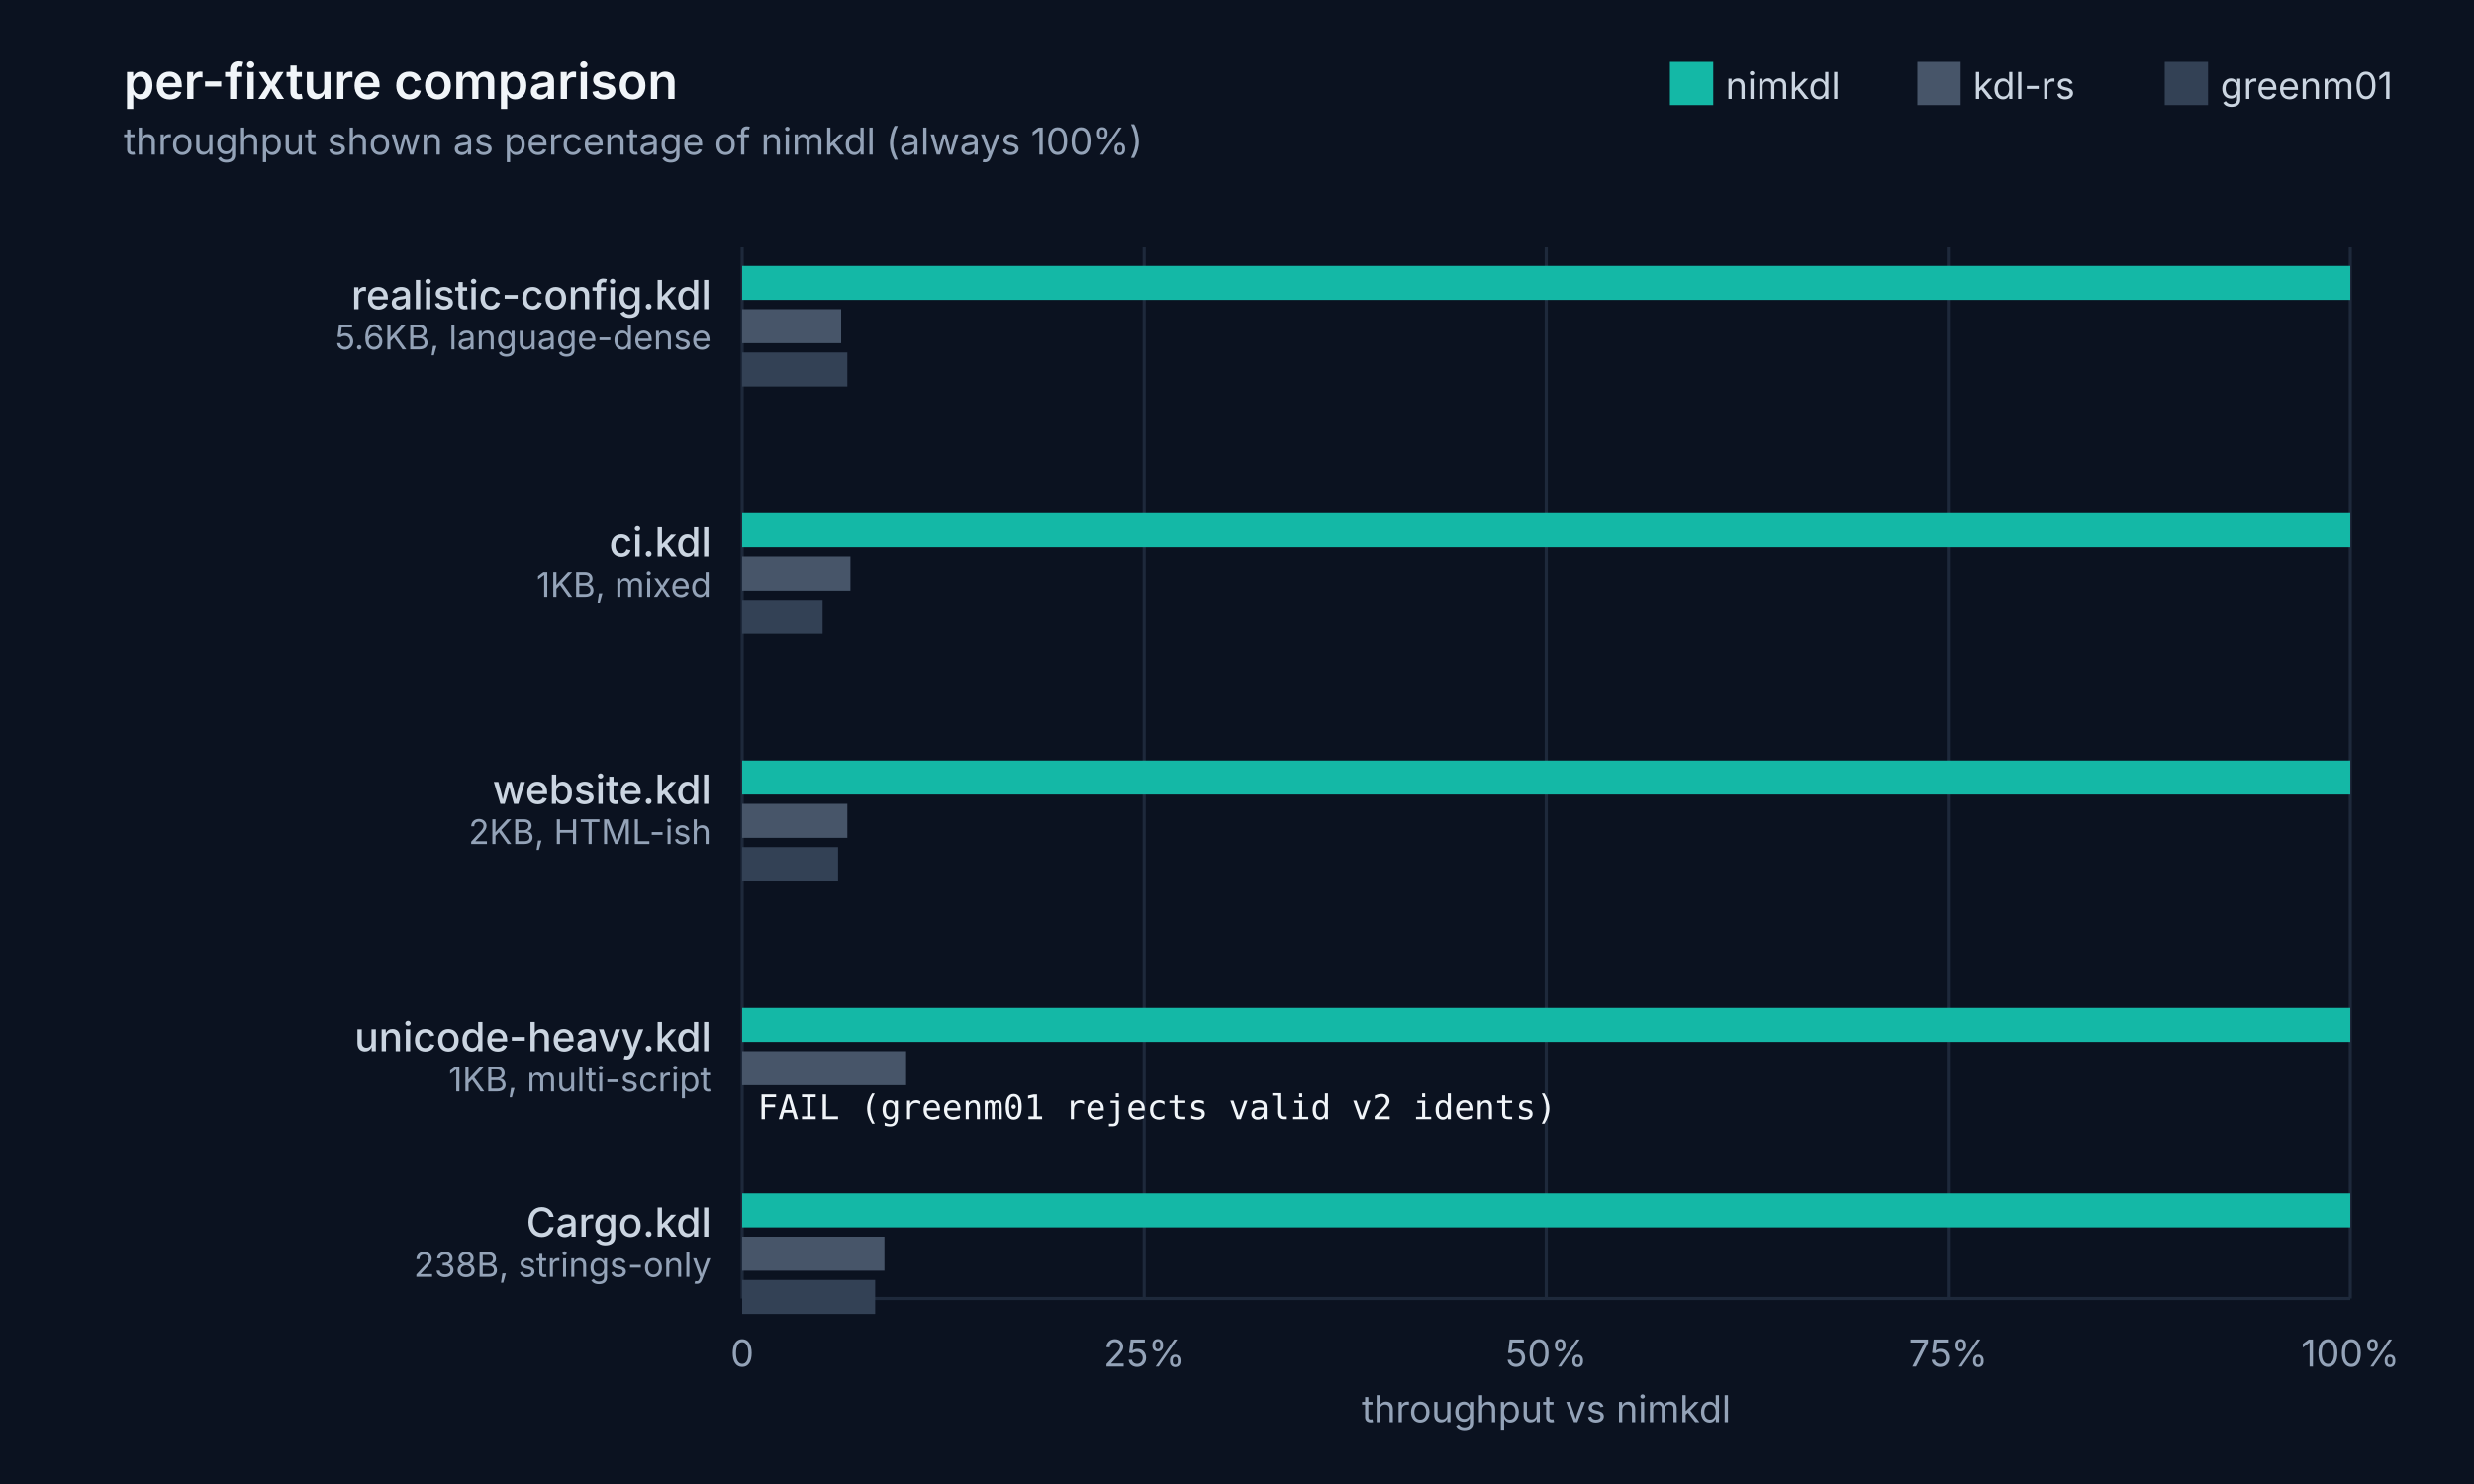
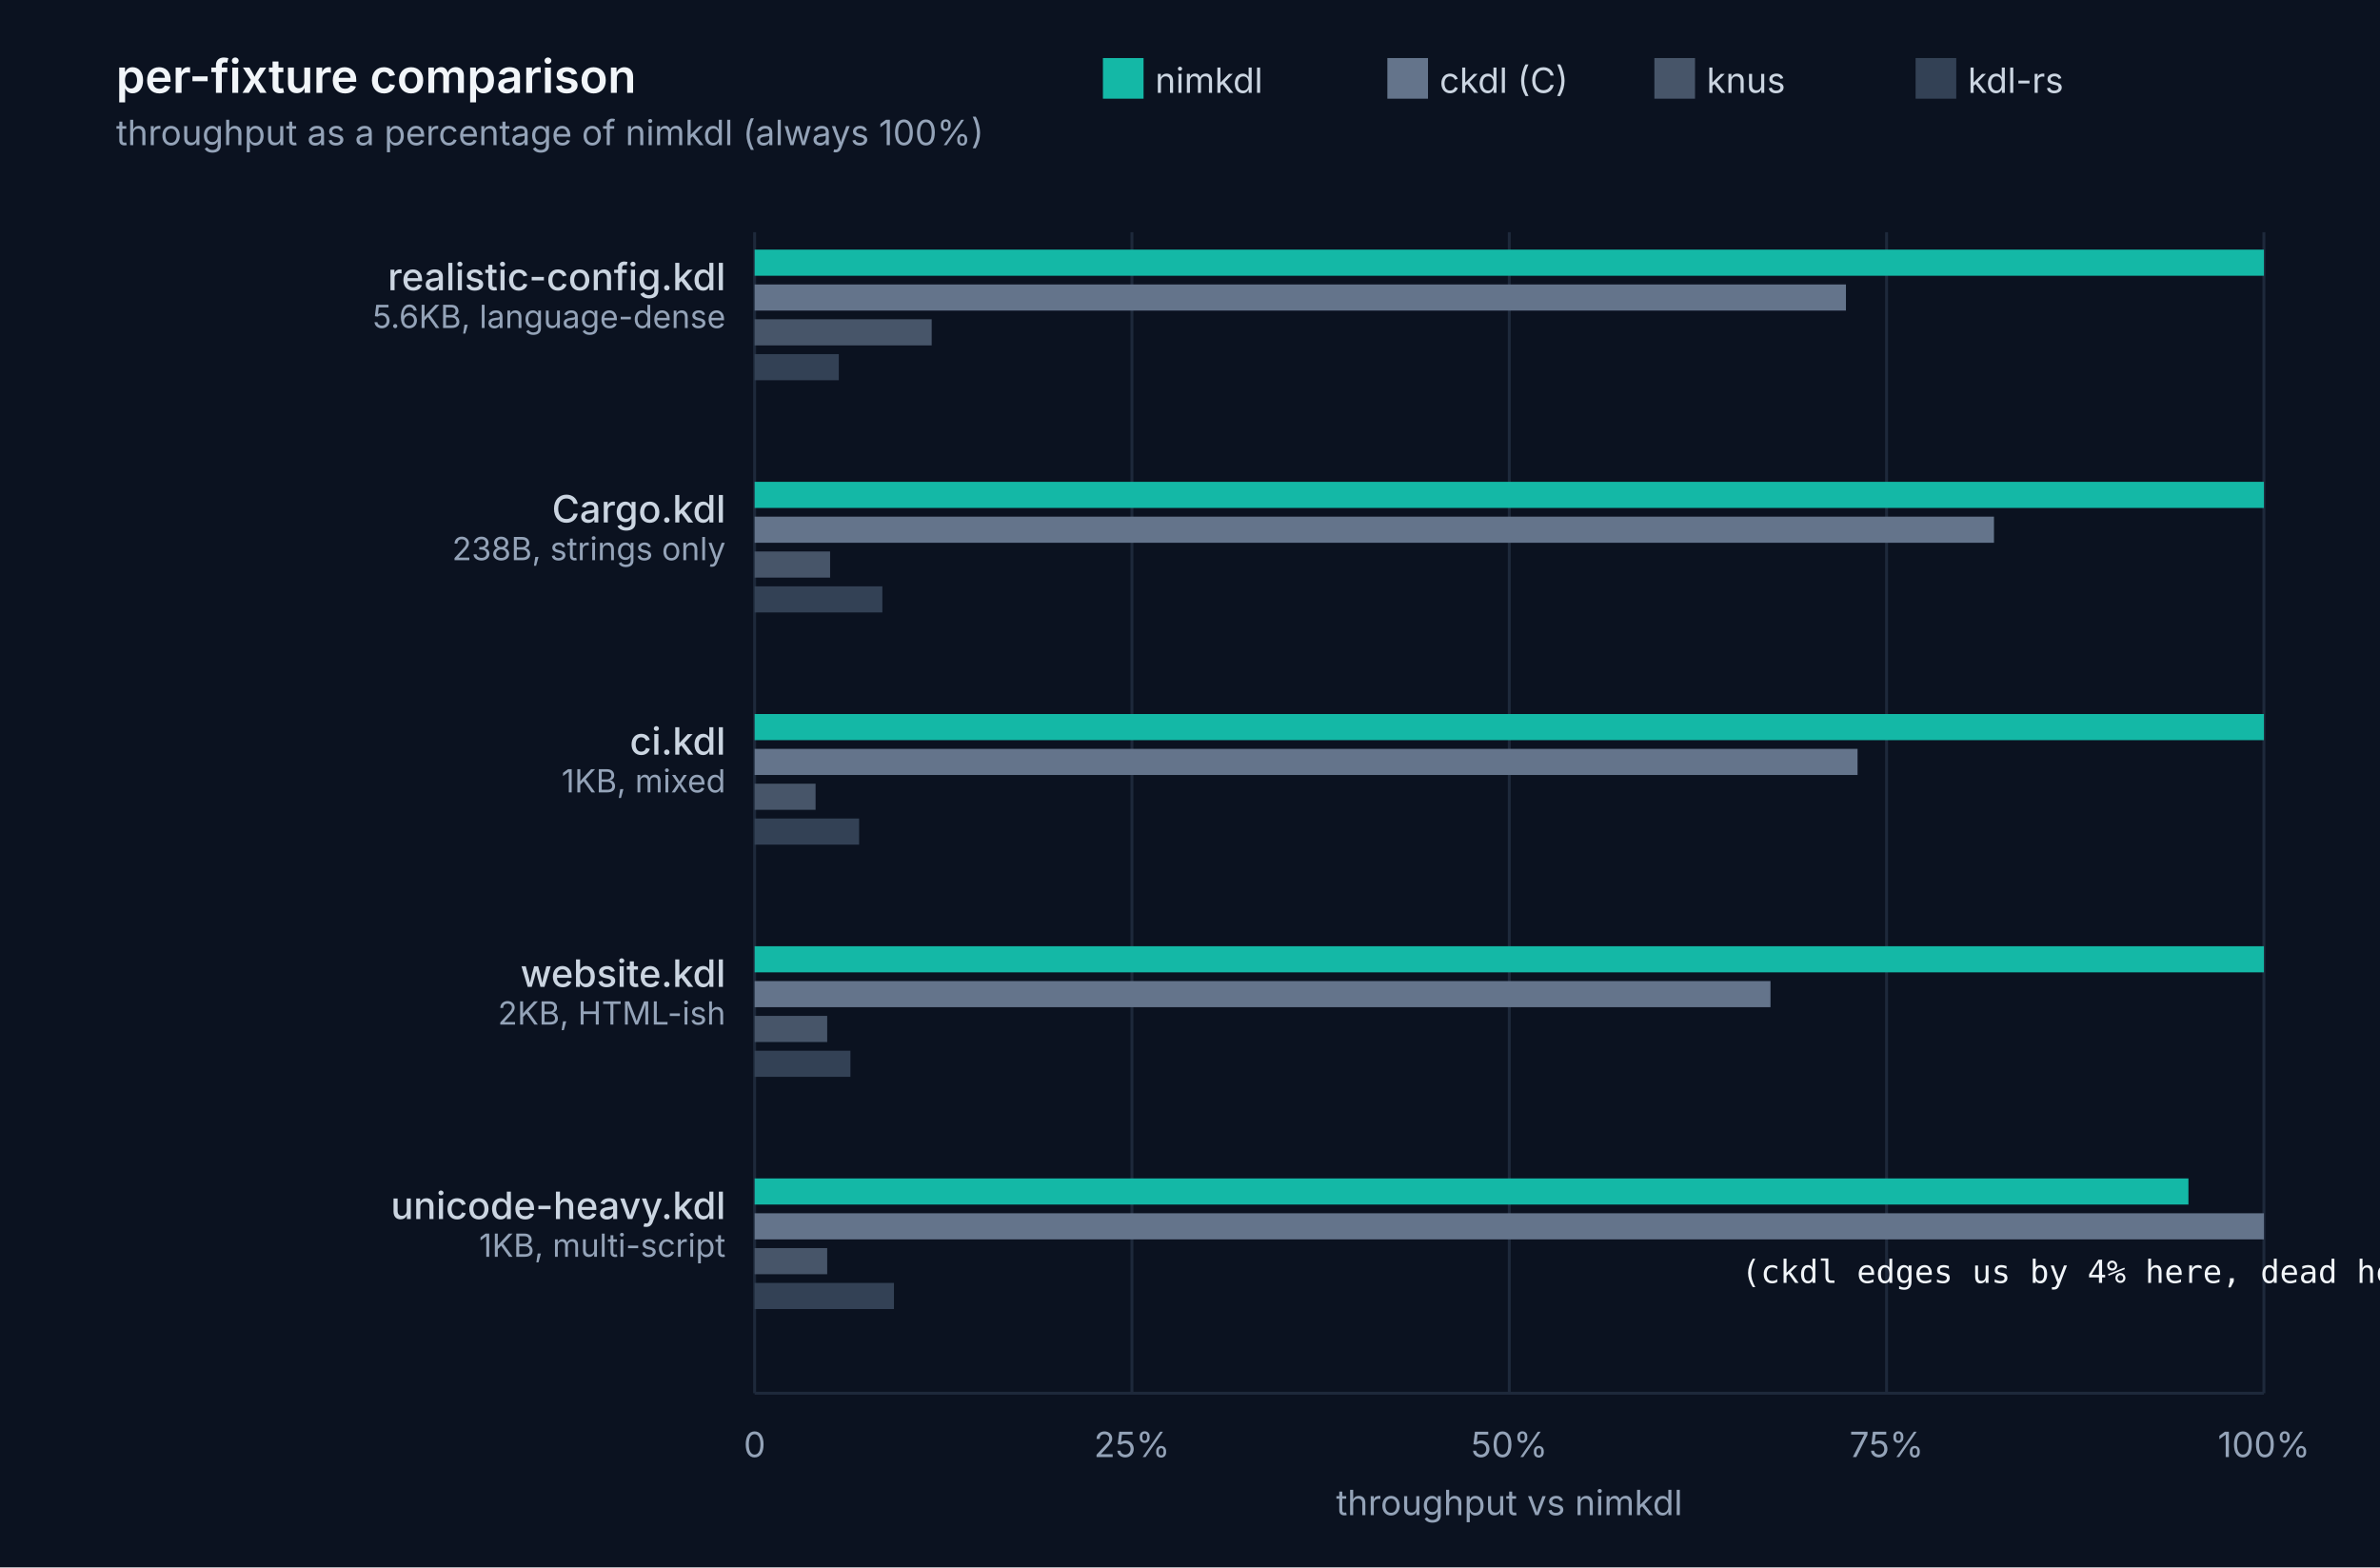
- <svg xmlns="http://www.w3.org/2000/svg" viewBox="0 0 800 480" font-family="ui-sans-serif, -apple-system, system-ui, sans-serif">
+ <svg xmlns="http://www.w3.org/2000/svg" viewBox="0 0 820 540" font-family="ui-sans-serif, -apple-system, system-ui, sans-serif">
  <style>
    .axis { fill: #94a3b8; font-size: 12px; }
    .label { fill: #cbd5e1; font-size: 13px; font-weight: 500; }
    .sublabel { fill: #94a3b8; font-size: 11px; }
    .value { fill: #f1f5f9; font-size: 11px; font-family: ui-monospace, monospace; }
    .title { fill: #f1f5f9; font-size: 16px; font-weight: 600; }
    .subtitle { fill: #94a3b8; font-size: 12px; }
    .bar-ours { fill: #14b8a6; }
-     .bar-rs { fill: #475569; }
-     .bar-gm { fill: #334155; }
+     .bar-ckdl { fill: #64748b; }
+     .bar-knus { fill: #475569; }
+     .bar-rs { fill: #334155; }
    .grid { stroke: #1e293b; stroke-width: 1; }
    .legend { font-size: 12px; }
  </style>
-   <rect width="800" height="480" fill="#0b1220" />
+   <rect width="820" height="540" fill="#0b1220" />
  <text x="40" y="32" class="title">per-fixture comparison</text>
-   <text x="40" y="50" class="subtitle">throughput shown as percentage of nimkdl (always 100%)</text>
-   <rect x="540" y="20" width="14" height="14" class="bar-ours" />
-   <text x="558" y="32" class="legend" fill="#cbd5e1">nimkdl</text>
-   <rect x="620" y="20" width="14" height="14" class="bar-rs" />
-   <text x="638" y="32" class="legend" fill="#cbd5e1">kdl-rs</text>
-   <rect x="700" y="20" width="14" height="14" class="bar-gm" />
-   <text x="718" y="32" class="legend" fill="#cbd5e1">greenm01</text>
-   <line x1="240" y1="80" x2="240" y2="420" class="grid" />
-   <line x1="370" y1="80" x2="370" y2="420" class="grid" />
-   <line x1="500" y1="80" x2="500" y2="420" class="grid" />
-   <line x1="630" y1="80" x2="630" y2="420" class="grid" />
-   <line x1="760" y1="80" x2="760" y2="420" class="grid" />
-   <line x1="240" y1="420" x2="760" y2="420" class="grid" />
-   <text x="240" y="442" class="axis" text-anchor="middle">0</text>
-   <text x="370" y="442" class="axis" text-anchor="middle">25%</text>
-   <text x="500" y="442" class="axis" text-anchor="middle">50%</text>
-   <text x="630" y="442" class="axis" text-anchor="middle">75%</text>
-   <text x="760" y="442" class="axis" text-anchor="middle">100%</text>
-   <text x="500" y="460" class="axis" text-anchor="middle">throughput vs nimkdl</text>
-   <text x="230" y="100" class="label" text-anchor="end">realistic-config.kdl</text>
-   <text x="230" y="113" class="sublabel" text-anchor="end">5.6KB, language-dense</text>
-   <rect x="240" y="86" width="520" height="11" class="bar-ours" />
-   <rect x="240" y="100" width="32" height="11" class="bar-rs" />
-   <rect x="240" y="114" width="34" height="11" class="bar-gm" />
-   <text x="230" y="180" class="label" text-anchor="end">ci.kdl</text>
-   <text x="230" y="193" class="sublabel" text-anchor="end">1KB, mixed</text>
-   <rect x="240" y="166" width="520" height="11" class="bar-ours" />
-   <rect x="240" y="180" width="35" height="11" class="bar-rs" />
-   <rect x="240" y="194" width="26" height="11" class="bar-gm" />
-   <text x="230" y="260" class="label" text-anchor="end">website.kdl</text>
-   <text x="230" y="273" class="sublabel" text-anchor="end">2KB, HTML-ish</text>
-   <rect x="240" y="246" width="520" height="11" class="bar-ours" />
-   <rect x="240" y="260" width="34" height="11" class="bar-rs" />
-   <rect x="240" y="274" width="31" height="11" class="bar-gm" />
-   <text x="230" y="340" class="label" text-anchor="end">unicode-heavy.kdl</text>
-   <text x="230" y="353" class="sublabel" text-anchor="end">1KB, multi-script</text>
-   <rect x="240" y="326" width="520" height="11" class="bar-ours" />
-   <rect x="240" y="340" width="53" height="11" class="bar-rs" />
-   <text x="245" y="362" class="value" fill="#f87171">FAIL (greenm01 rejects valid v2 idents)</text>
-   <text x="230" y="400" class="label" text-anchor="end">Cargo.kdl</text>
-   <text x="230" y="413" class="sublabel" text-anchor="end">238B, strings-only</text>
-   <rect x="240" y="386" width="520" height="11" class="bar-ours" />
-   <rect x="240" y="400" width="46" height="11" class="bar-rs" />
-   <rect x="240" y="414" width="43" height="11" class="bar-gm" />
+   <text x="40" y="50" class="subtitle">throughput as a percentage of nimkdl (always 100%)</text>
+   <rect x="380" y="20" width="14" height="14" class="bar-ours" />
+   <text x="398" y="32" class="legend" fill="#cbd5e1">nimkdl</text>
+   <rect x="478" y="20" width="14" height="14" class="bar-ckdl" />
+   <text x="496" y="32" class="legend" fill="#cbd5e1">ckdl (C)</text>
+   <rect x="570" y="20" width="14" height="14" class="bar-knus" />
+   <text x="588" y="32" class="legend" fill="#cbd5e1">knus</text>
+   <rect x="660" y="20" width="14" height="14" class="bar-rs" />
+   <text x="678" y="32" class="legend" fill="#cbd5e1">kdl-rs</text>
+   <line x1="260" y1="80" x2="260" y2="480" class="grid" />
+   <line x1="390" y1="80" x2="390" y2="480" class="grid" />
+   <line x1="520" y1="80" x2="520" y2="480" class="grid" />
+   <line x1="650" y1="80" x2="650" y2="480" class="grid" />
+   <line x1="780" y1="80" x2="780" y2="480" class="grid" />
+   <line x1="260" y1="480" x2="780" y2="480" class="grid" />
+   <text x="260" y="502" class="axis" text-anchor="middle">0</text>
+   <text x="390" y="502" class="axis" text-anchor="middle">25%</text>
+   <text x="520" y="502" class="axis" text-anchor="middle">50%</text>
+   <text x="650" y="502" class="axis" text-anchor="middle">75%</text>
+   <text x="780" y="502" class="axis" text-anchor="middle">100%</text>
+   <text x="520" y="522" class="axis" text-anchor="middle">throughput vs nimkdl</text>
+   <text x="250" y="100" class="label" text-anchor="end">realistic-config.kdl</text>
+   <text x="250" y="113" class="sublabel" text-anchor="end">5.6KB, language-dense</text>
+   <rect x="260" y="86" width="520" height="9" class="bar-ours" />
+   <rect x="260" y="98" width="376" height="9" class="bar-ckdl" />
+   <rect x="260" y="110" width="61" height="9" class="bar-knus" />
+   <rect x="260" y="122" width="29" height="9" class="bar-rs" />
+   <text x="250" y="180" class="label" text-anchor="end">Cargo.kdl</text>
+   <text x="250" y="193" class="sublabel" text-anchor="end">238B, strings only</text>
+   <rect x="260" y="166" width="520" height="9" class="bar-ours" />
+   <rect x="260" y="178" width="427" height="9" class="bar-ckdl" />
+   <rect x="260" y="190" width="26" height="9" class="bar-knus" />
+   <rect x="260" y="202" width="44" height="9" class="bar-rs" />
+   <text x="250" y="260" class="label" text-anchor="end">ci.kdl</text>
+   <text x="250" y="273" class="sublabel" text-anchor="end">1KB, mixed</text>
+   <rect x="260" y="246" width="520" height="9" class="bar-ours" />
+   <rect x="260" y="258" width="380" height="9" class="bar-ckdl" />
+   <rect x="260" y="270" width="21" height="9" class="bar-knus" />
+   <rect x="260" y="282" width="36" height="9" class="bar-rs" />
+   <text x="250" y="340" class="label" text-anchor="end">website.kdl</text>
+   <text x="250" y="353" class="sublabel" text-anchor="end">2KB, HTML-ish</text>
+   <rect x="260" y="326" width="520" height="9" class="bar-ours" />
+   <rect x="260" y="338" width="350" height="9" class="bar-ckdl" />
+   <rect x="260" y="350" width="25" height="9" class="bar-knus" />
+   <rect x="260" y="362" width="33" height="9" class="bar-rs" />
+   <text x="250" y="420" class="label" text-anchor="end">unicode-heavy.kdl</text>
+   <text x="250" y="433" class="sublabel" text-anchor="end">1KB, multi-script</text>
+   <rect x="260" y="406" width="494" height="9" class="bar-ours" />
+   <rect x="260" y="418" width="520" height="9" class="bar-ckdl" />
+   <rect x="260" y="430" width="25" height="9" class="bar-knus" />
+   <rect x="260" y="442" width="48" height="9" class="bar-rs" />
+   <text x="600" y="442" class="value" font-size="10">(ckdl edges us by 4% here, dead heat)</text>
</svg>
